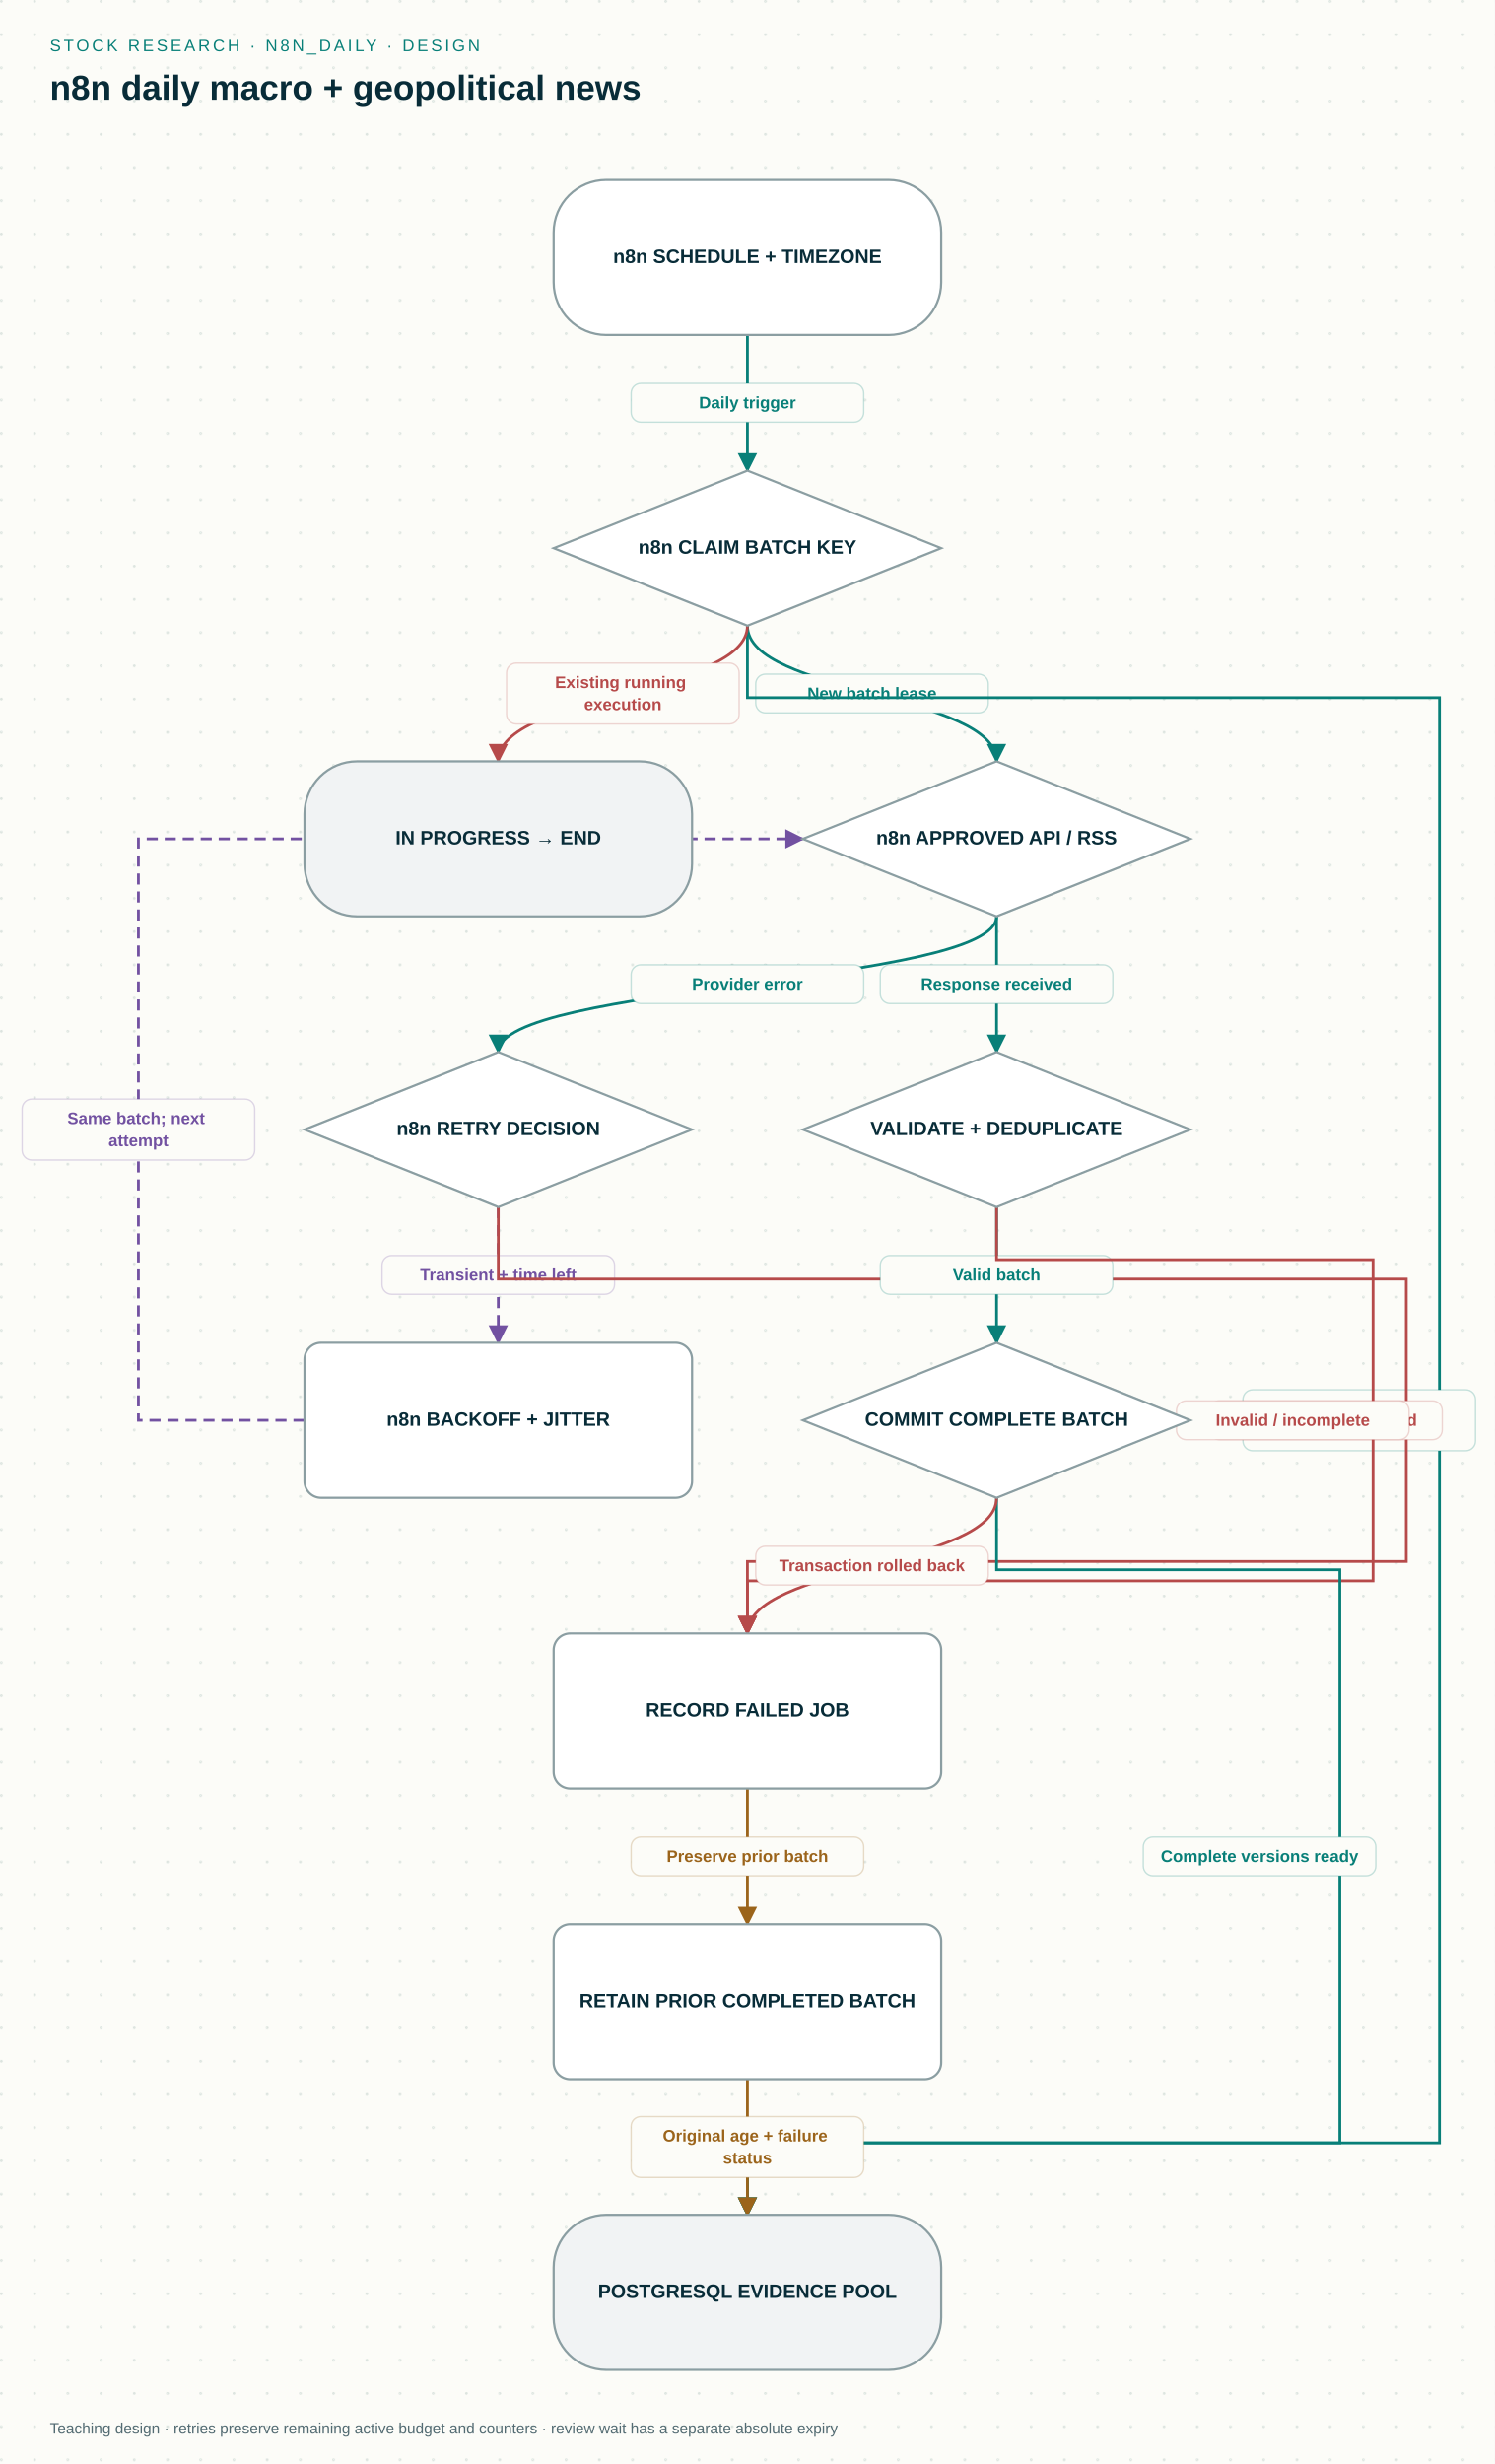
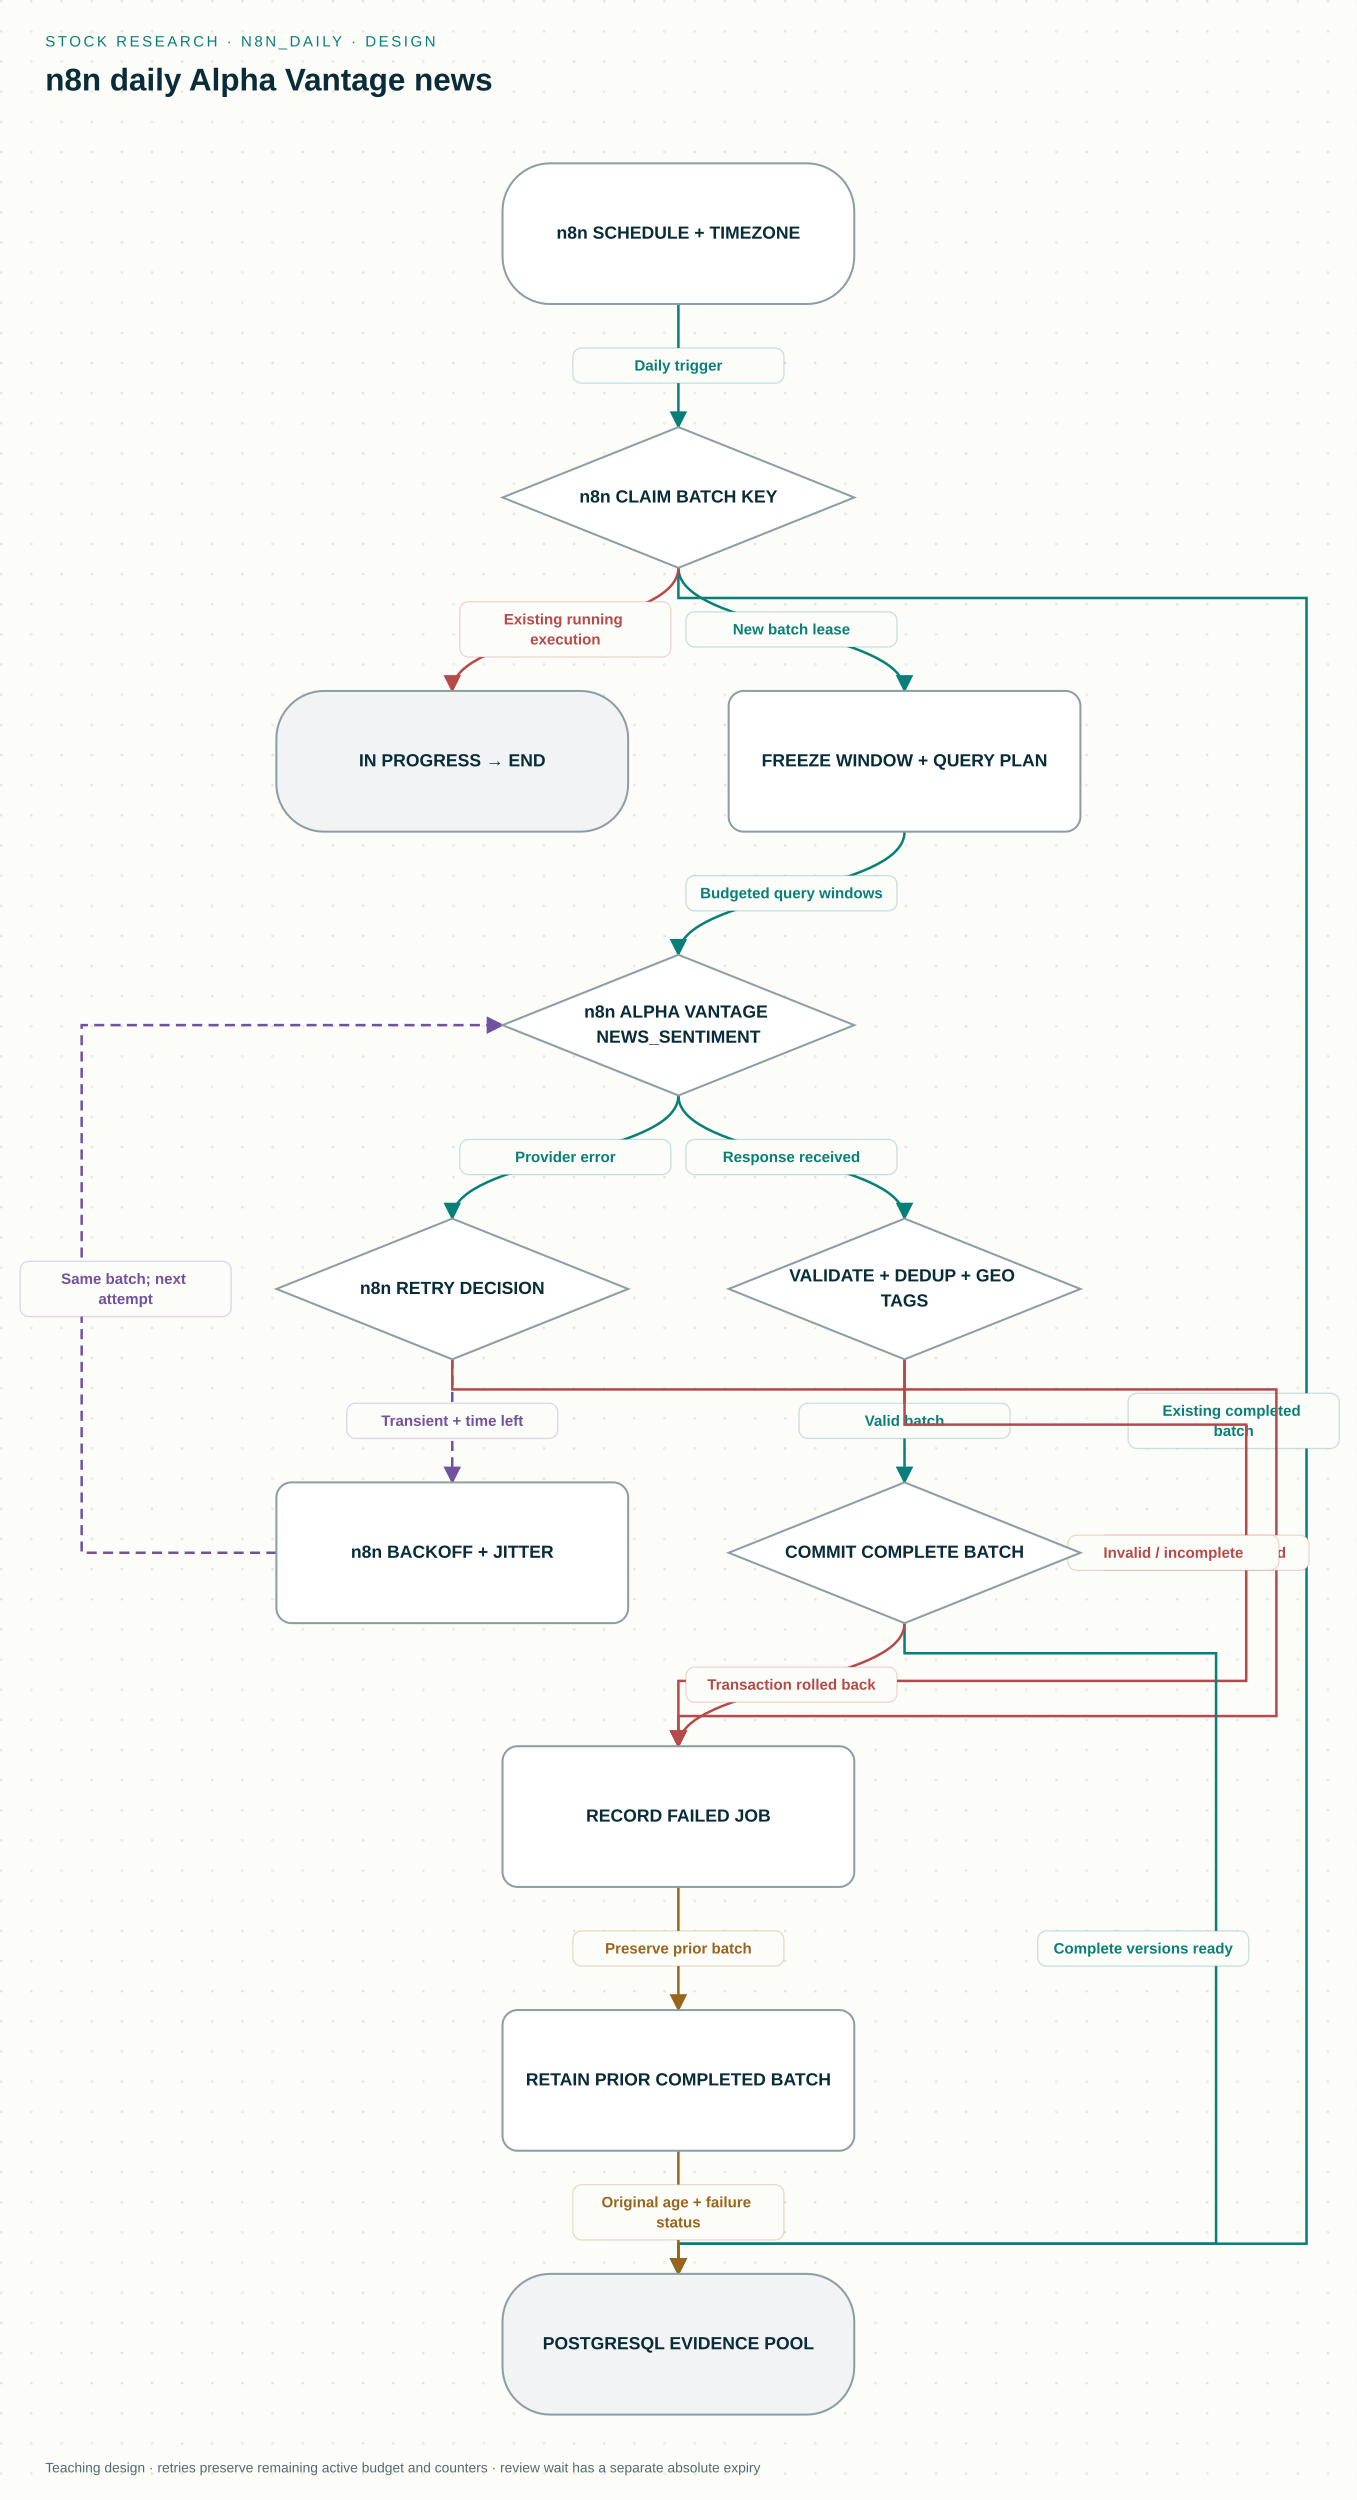
- <svg xmlns="http://www.w3.org/2000/svg" viewBox="0 0 1080 1780" width="1080" height="1780" role="img" aria-label="n8n daily macro + geopolitical news" style="font-family:Arial, &quot;Noto Sans TC&quot;, sans-serif;display:block;max-width:100%;height:auto">
+ <svg xmlns="http://www.w3.org/2000/svg" viewBox="0 0 1080 1990" width="1080" height="1990" role="img" aria-label="n8n daily Alpha Vantage news" style="font-family:Arial, &quot;Noto Sans TC&quot;, sans-serif;display:block;max-width:100%;height:auto">
  <defs>
    <pattern id="n8n_daily-en-grid" width="24" height="24" patternUnits="userSpaceOnUse">
      <circle cx="1" cy="1" r="1" fill="#dce4df" />
    </pattern>
    <marker id="n8n_daily-en-flow" viewBox="0 0 10 10" refX="9" refY="5" markerWidth="7" markerHeight="7" orient="auto-start-reverse">
      <path d="M 0 0 L 10 5 L 0 10 z" fill="#087f78" />
    </marker>
    <marker id="n8n_daily-en-retry" viewBox="0 0 10 10" refX="9" refY="5" markerWidth="7" markerHeight="7" orient="auto-start-reverse">
      <path d="M 0 0 L 10 5 L 0 10 z" fill="#7251a1" />
    </marker>
    <marker id="n8n_daily-en-fallback" viewBox="0 0 10 10" refX="9" refY="5" markerWidth="7" markerHeight="7" orient="auto-start-reverse">
      <path d="M 0 0 L 10 5 L 0 10 z" fill="#9b641b" />
    </marker>
    <marker id="n8n_daily-en-stop" viewBox="0 0 10 10" refX="9" refY="5" markerWidth="7" markerHeight="7" orient="auto-start-reverse">
      <path d="M 0 0 L 10 5 L 0 10 z" fill="#b64a4a" />
    </marker>
  </defs>
-   <rect width="1080" height="1780" fill="#fcfcf8" />
-   <rect width="1080" height="1780" fill="url(#n8n_daily-en-grid)" />
+   <rect width="1080" height="1990" fill="#fcfcf8" />
+   <rect width="1080" height="1990" fill="url(#n8n_daily-en-grid)" />
  <text x="36" y="37" fill="#087f78" font-size="12" letter-spacing="2">STOCK RESEARCH · N8N_DAILY · DESIGN</text>
-   <text x="36" y="72" fill="#082c38" font-size="25" font-weight="700">n8n daily macro + geopolitical news</text>
+   <text x="36" y="72" fill="#082c38" font-size="25" font-weight="700">n8n daily Alpha Vantage news</text>
  <g opacity="1">
    <path d="M 540 242 C 540 291, 540 291, 540 340" fill="none" stroke="#087f78" stroke-width="2" marker-end="url(#n8n_daily-en-flow)" />
    <rect x="456" y="277" width="168" height="28" rx="7" fill="#fcfcf8" stroke="#087f78" stroke-opacity=".23" />
    <text x="540" text-anchor="middle" fill="#087f78" font-size="12" font-weight="600">
      <tspan x="540" y="295">Daily trigger</tspan>
    </text>
  </g>
  <g opacity="1">
    <path d="M 540 452 C 540 501, 720 501, 720 550" fill="none" stroke="#087f78" stroke-width="2" marker-end="url(#n8n_daily-en-flow)" />
    <rect x="546" y="487" width="168" height="28" rx="7" fill="#fcfcf8" stroke="#087f78" stroke-opacity=".23" />
    <text x="630" text-anchor="middle" fill="#087f78" font-size="12" font-weight="600">
      <tspan x="630" y="505">New batch lease</tspan>
    </text>
  </g>
  <g opacity="1">
-     <path d="M 540 452 V 504 H 1040 V 1548 H 540 V 1600" fill="none" stroke="#087f78" stroke-width="2" marker-end="url(#n8n_daily-en-flow)" />
-     <rect x="898" y="1004" width="168" height="44" rx="7" fill="#fcfcf8" stroke="#087f78" stroke-opacity=".23" />
+     <path d="M 720 662 C 720 711, 540 711, 540 760" fill="none" stroke="#087f78" stroke-width="2" marker-end="url(#n8n_daily-en-flow)" />
+     <rect x="546" y="697" width="168" height="28" rx="7" fill="#fcfcf8" stroke="#087f78" stroke-opacity=".23" />
+     <text x="630" text-anchor="middle" fill="#087f78" font-size="12" font-weight="600">
+       <tspan x="630" y="715">Budgeted query windows</tspan>
+     </text>
+   </g>
+   <g opacity="1">
+     <path d="M 540 452 V 476 H 1040 V 1786 H 540 V 1810" fill="none" stroke="#087f78" stroke-width="2" marker-end="url(#n8n_daily-en-flow)" />
+     <rect x="898" y="1109" width="168" height="44" rx="7" fill="#fcfcf8" stroke="#087f78" stroke-opacity=".23" />
    <text x="982" text-anchor="middle" fill="#087f78" font-size="12" font-weight="600">
-       <tspan x="982" y="1022">Existing completed</tspan>
-       <tspan x="982" y="1038">batch</tspan>
+       <tspan x="982" y="1127">Existing completed</tspan>
+       <tspan x="982" y="1143">batch</tspan>
    </text>
  </g>
  <g opacity="1">
    <path d="M 540 452 C 540 501, 360 501, 360 550" fill="none" stroke="#b64a4a" stroke-width="2" marker-end="url(#n8n_daily-en-stop)" />
    <rect x="366" y="479" width="168" height="44" rx="7" fill="#fcfcf8" stroke="#b64a4a" stroke-opacity=".23" />
    <text x="450" text-anchor="middle" fill="#b64a4a" font-size="12" font-weight="600">
      <tspan x="450" y="497">Existing running</tspan>
      <tspan x="450" y="513">execution</tspan>
    </text>
  </g>
  <g opacity="1">
-     <path d="M 720 662 C 720 711, 720 711, 720 760" fill="none" stroke="#087f78" stroke-width="2" marker-end="url(#n8n_daily-en-flow)" />
-     <rect x="636" y="697" width="168" height="28" rx="7" fill="#fcfcf8" stroke="#087f78" stroke-opacity=".23" />
+     <path d="M 540 872 C 540 921, 720 921, 720 970" fill="none" stroke="#087f78" stroke-width="2" marker-end="url(#n8n_daily-en-flow)" />
+     <rect x="546" y="907" width="168" height="28" rx="7" fill="#fcfcf8" stroke="#087f78" stroke-opacity=".23" />
+     <text x="630" text-anchor="middle" fill="#087f78" font-size="12" font-weight="600">
+       <tspan x="630" y="925">Response received</tspan>
+     </text>
+   </g>
+   <g opacity="1">
+     <path d="M 540 872 C 540 921, 360 921, 360 970" fill="none" stroke="#087f78" stroke-width="2" marker-end="url(#n8n_daily-en-flow)" />
+     <rect x="366" y="907" width="168" height="28" rx="7" fill="#fcfcf8" stroke="#087f78" stroke-opacity=".23" />
+     <text x="450" text-anchor="middle" fill="#087f78" font-size="12" font-weight="600">
+       <tspan x="450" y="925">Provider error</tspan>
+     </text>
+   </g>
+   <g opacity="1">
+     <path d="M 360 1082 C 360 1131, 360 1131, 360 1180" fill="none" stroke="#7251a1" stroke-width="2" stroke-dasharray="8 5" marker-end="url(#n8n_daily-en-retry)" />
+     <rect x="276" y="1117" width="168" height="28" rx="7" fill="#fcfcf8" stroke="#7251a1" stroke-opacity=".23" />
+     <text x="360" text-anchor="middle" fill="#7251a1" font-size="12" font-weight="600">
+       <tspan x="360" y="1135">Transient + time left</tspan>
+     </text>
+   </g>
+   <g opacity="1">
+     <path d="M 220 1236 H 65 V 816 H 400" fill="none" stroke="#7251a1" stroke-width="2" stroke-dasharray="8 5" marker-end="url(#n8n_daily-en-retry)" />
+     <rect x="16" y="1004" width="168" height="44" rx="7" fill="#fcfcf8" stroke="#7251a1" stroke-opacity=".23" />
+     <text x="100" text-anchor="middle" fill="#7251a1" font-size="12" font-weight="600">
+       <tspan x="100" y="1022">Same batch; next</tspan>
+       <tspan x="100" y="1038">attempt</tspan>
+     </text>
+   </g>
+   <g opacity="1">
+     <path d="M 360 1082 V 1106 H 1016 V 1366 H 540 V 1390" fill="none" stroke="#b64a4a" stroke-width="2" marker-end="url(#n8n_daily-en-stop)" />
+     <rect x="874" y="1222" width="168" height="28" rx="7" fill="#fcfcf8" stroke="#b64a4a" stroke-opacity=".23" />
+     <text x="958" text-anchor="middle" fill="#b64a4a" font-size="12" font-weight="600">
+       <tspan x="958" y="1240">Permanent / exhausted</tspan>
+     </text>
+   </g>
+   <g opacity="1">
+     <path d="M 720 1082 C 720 1131, 720 1131, 720 1180" fill="none" stroke="#087f78" stroke-width="2" marker-end="url(#n8n_daily-en-flow)" />
+     <rect x="636" y="1117" width="168" height="28" rx="7" fill="#fcfcf8" stroke="#087f78" stroke-opacity=".23" />
    <text x="720" text-anchor="middle" fill="#087f78" font-size="12" font-weight="600">
-       <tspan x="720" y="715">Response received</tspan>
-     </text>
-   </g>
-   <g opacity="1">
-     <path d="M 720 662 C 720 711, 360 711, 360 760" fill="none" stroke="#087f78" stroke-width="2" marker-end="url(#n8n_daily-en-flow)" />
-     <rect x="456" y="697" width="168" height="28" rx="7" fill="#fcfcf8" stroke="#087f78" stroke-opacity=".23" />
-     <text x="540" text-anchor="middle" fill="#087f78" font-size="12" font-weight="600">
-       <tspan x="540" y="715">Provider error</tspan>
-     </text>
-   </g>
-   <g opacity="1">
-     <path d="M 360 872 C 360 921, 360 921, 360 970" fill="none" stroke="#7251a1" stroke-width="2" stroke-dasharray="8 5" marker-end="url(#n8n_daily-en-retry)" />
-     <rect x="276" y="907" width="168" height="28" rx="7" fill="#fcfcf8" stroke="#7251a1" stroke-opacity=".23" />
-     <text x="360" text-anchor="middle" fill="#7251a1" font-size="12" font-weight="600">
-       <tspan x="360" y="925">Transient + time left</tspan>
-     </text>
-   </g>
-   <g opacity="1">
-     <path d="M 220 1026 H 100 V 606 H 580" fill="none" stroke="#7251a1" stroke-width="2" stroke-dasharray="8 5" marker-end="url(#n8n_daily-en-retry)" />
-     <rect x="16" y="794" width="168" height="44" rx="7" fill="#fcfcf8" stroke="#7251a1" stroke-opacity=".23" />
-     <text x="100" text-anchor="middle" fill="#7251a1" font-size="12" font-weight="600">
-       <tspan x="100" y="812">Same batch; next</tspan>
-       <tspan x="100" y="828">attempt</tspan>
-     </text>
-   </g>
-   <g opacity="1">
-     <path d="M 360 872 V 924 H 1016 V 1128 H 540 V 1180" fill="none" stroke="#b64a4a" stroke-width="2" marker-end="url(#n8n_daily-en-stop)" />
-     <rect x="874" y="1012" width="168" height="28" rx="7" fill="#fcfcf8" stroke="#b64a4a" stroke-opacity=".23" />
-     <text x="958" text-anchor="middle" fill="#b64a4a" font-size="12" font-weight="600">
-       <tspan x="958" y="1030">Permanent / exhausted</tspan>
-     </text>
-   </g>
-   <g opacity="1">
-     <path d="M 720 872 C 720 921, 720 921, 720 970" fill="none" stroke="#087f78" stroke-width="2" marker-end="url(#n8n_daily-en-flow)" />
-     <rect x="636" y="907" width="168" height="28" rx="7" fill="#fcfcf8" stroke="#087f78" stroke-opacity=".23" />
-     <text x="720" text-anchor="middle" fill="#087f78" font-size="12" font-weight="600">
-       <tspan x="720" y="925">Valid batch</tspan>
-     </text>
-   </g>
-   <g opacity="1">
-     <path d="M 720 872 V 910 H 992 V 1142 H 540 V 1180" fill="none" stroke="#b64a4a" stroke-width="2" marker-end="url(#n8n_daily-en-stop)" />
-     <rect x="850" y="1012" width="168" height="28" rx="7" fill="#fcfcf8" stroke="#b64a4a" stroke-opacity=".23" />
+       <tspan x="720" y="1135">Valid batch</tspan>
+     </text>
+   </g>
+   <g opacity="1">
+     <path d="M 720 1082 V 1134 H 992 V 1338 H 540 V 1390" fill="none" stroke="#b64a4a" stroke-width="2" marker-end="url(#n8n_daily-en-stop)" />
+     <rect x="850" y="1222" width="168" height="28" rx="7" fill="#fcfcf8" stroke="#b64a4a" stroke-opacity=".23" />
    <text x="934" text-anchor="middle" fill="#b64a4a" font-size="12" font-weight="600">
-       <tspan x="934" y="1030">Invalid / incomplete</tspan>
-     </text>
-   </g>
-   <g opacity="1">
-     <path d="M 720 1082 V 1134 H 968 V 1548 H 540 V 1600" fill="none" stroke="#087f78" stroke-width="2" marker-end="url(#n8n_daily-en-flow)" />
-     <rect x="826" y="1327" width="168" height="28" rx="7" fill="#fcfcf8" stroke="#087f78" stroke-opacity=".23" />
+       <tspan x="934" y="1240">Invalid / incomplete</tspan>
+     </text>
+   </g>
+   <g opacity="1">
+     <path d="M 720 1292 V 1316 H 968 V 1786 H 540 V 1810" fill="none" stroke="#087f78" stroke-width="2" marker-end="url(#n8n_daily-en-flow)" />
+     <rect x="826" y="1537" width="168" height="28" rx="7" fill="#fcfcf8" stroke="#087f78" stroke-opacity=".23" />
    <text x="910" text-anchor="middle" fill="#087f78" font-size="12" font-weight="600">
-       <tspan x="910" y="1345">Complete versions ready</tspan>
-     </text>
-   </g>
-   <g opacity="1">
-     <path d="M 720 1082 C 720 1131, 540 1131, 540 1180" fill="none" stroke="#b64a4a" stroke-width="2" marker-end="url(#n8n_daily-en-stop)" />
-     <rect x="546" y="1117" width="168" height="28" rx="7" fill="#fcfcf8" stroke="#b64a4a" stroke-opacity=".23" />
+       <tspan x="910" y="1555">Complete versions ready</tspan>
+     </text>
+   </g>
+   <g opacity="1">
+     <path d="M 720 1292 C 720 1341, 540 1341, 540 1390" fill="none" stroke="#b64a4a" stroke-width="2" marker-end="url(#n8n_daily-en-stop)" />
+     <rect x="546" y="1327" width="168" height="28" rx="7" fill="#fcfcf8" stroke="#b64a4a" stroke-opacity=".23" />
    <text x="630" text-anchor="middle" fill="#b64a4a" font-size="12" font-weight="600">
-       <tspan x="630" y="1135">Transaction rolled back</tspan>
-     </text>
-   </g>
-   <g opacity="1">
-     <path d="M 540 1292 C 540 1341, 540 1341, 540 1390" fill="none" stroke="#9b641b" stroke-width="2" marker-end="url(#n8n_daily-en-fallback)" />
-     <rect x="456" y="1327" width="168" height="28" rx="7" fill="#fcfcf8" stroke="#9b641b" stroke-opacity=".23" />
+       <tspan x="630" y="1345">Transaction rolled back</tspan>
+     </text>
+   </g>
+   <g opacity="1">
+     <path d="M 540 1502 C 540 1551, 540 1551, 540 1600" fill="none" stroke="#9b641b" stroke-width="2" marker-end="url(#n8n_daily-en-fallback)" />
+     <rect x="456" y="1537" width="168" height="28" rx="7" fill="#fcfcf8" stroke="#9b641b" stroke-opacity=".23" />
    <text x="540" text-anchor="middle" fill="#9b641b" font-size="12" font-weight="600">
-       <tspan x="540" y="1345">Preserve prior batch</tspan>
-     </text>
-   </g>
-   <g opacity="1">
-     <path d="M 540 1502 C 540 1551, 540 1551, 540 1600" fill="none" stroke="#9b641b" stroke-width="2" marker-end="url(#n8n_daily-en-fallback)" />
-     <rect x="456" y="1529" width="168" height="44" rx="7" fill="#fcfcf8" stroke="#9b641b" stroke-opacity=".23" />
+       <tspan x="540" y="1555">Preserve prior batch</tspan>
+     </text>
+   </g>
+   <g opacity="1">
+     <path d="M 540 1712 C 540 1761, 540 1761, 540 1810" fill="none" stroke="#9b641b" stroke-width="2" marker-end="url(#n8n_daily-en-fallback)" />
+     <rect x="456" y="1739" width="168" height="44" rx="7" fill="#fcfcf8" stroke="#9b641b" stroke-opacity=".23" />
    <text x="540" text-anchor="middle" fill="#9b641b" font-size="12" font-weight="600">
-       <tspan x="540" y="1547">Original age + failure</tspan>
-       <tspan x="540" y="1563">status</tspan>
+       <tspan x="540" y="1757">Original age + failure</tspan>
+       <tspan x="540" y="1773">status</tspan>
    </text>
  </g>
  <g data-node-id="schedule" aria-label="n8n SCHEDULE + TIMEZONE">
    <rect x="400" y="130" width="280" height="112" rx="38" fill="#fff" stroke="#8b9ea2" stroke-width="1.6" />
    <text x="540" text-anchor="middle" fill="#082c38" font-size="14" font-weight="600" pointer-events="none">
      <tspan x="540" y="190">n8n SCHEDULE + TIMEZONE</tspan>
    </text>
  </g>
  <g data-node-id="claim" aria-label="n8n CLAIM BATCH KEY">
    <polygon points="540,340 680,396 540,452 400,396" fill="#fff" stroke="#8b9ea2" stroke-width="1.6" />
    <text x="540" text-anchor="middle" fill="#082c38" font-size="14" font-weight="600" pointer-events="none">
      <tspan x="540" y="400">n8n CLAIM BATCH KEY</tspan>
    </text>
  </g>
  <g data-node-id="pending" aria-label="IN PROGRESS → END">
    <rect x="220" y="550" width="280" height="112" rx="38" fill="#f1f3f4" stroke="#8b9ea2" stroke-width="1.6" />
    <text x="360" text-anchor="middle" fill="#082c38" font-size="14" font-weight="600" pointer-events="none">
      <tspan x="360" y="610">IN PROGRESS → END</tspan>
    </text>
  </g>
-   <g data-node-id="fetch" aria-label="n8n APPROVED API / RSS">
-     <polygon points="720,550 860,606 720,662 580,606" fill="#fff" stroke="#8b9ea2" stroke-width="1.6" />
+   <g data-node-id="plan" aria-label="FREEZE WINDOW + QUERY PLAN">
+     <rect x="580" y="550" width="280" height="112" rx="12" fill="#fff" stroke="#8b9ea2" stroke-width="1.6" />
    <text x="720" text-anchor="middle" fill="#082c38" font-size="14" font-weight="600" pointer-events="none">
-       <tspan x="720" y="610">n8n APPROVED API / RSS</tspan>
+       <tspan x="720" y="610">FREEZE WINDOW + QUERY PLAN</tspan>
+     </text>
+   </g>
+   <g data-node-id="fetch" aria-label="n8n ALPHA VANTAGE NEWS_SENTIMENT">
+     <polygon points="540,760 680,816 540,872 400,816" fill="#fff" stroke="#8b9ea2" stroke-width="1.6" />
+     <text x="540" text-anchor="middle" fill="#082c38" font-size="14" font-weight="600" pointer-events="none">
+       <tspan x="540" y="810">n8n ALPHA VANTAGE</tspan>
+       <tspan x="540" y="830">NEWS_SENTIMENT</tspan>
    </text>
  </g>
  <g data-node-id="retry" aria-label="n8n RETRY DECISION">
-     <polygon points="360,760 500,816 360,872 220,816" fill="#fff" stroke="#8b9ea2" stroke-width="1.6" />
+     <polygon points="360,970 500,1026 360,1082 220,1026" fill="#fff" stroke="#8b9ea2" stroke-width="1.6" />
    <text x="360" text-anchor="middle" fill="#082c38" font-size="14" font-weight="600" pointer-events="none">
-       <tspan x="360" y="820">n8n RETRY DECISION</tspan>
-     </text>
-   </g>
-   <g data-node-id="normalize" aria-label="VALIDATE + DEDUPLICATE">
-     <polygon points="720,760 860,816 720,872 580,816" fill="#fff" stroke="#8b9ea2" stroke-width="1.6" />
-     <text x="720" text-anchor="middle" fill="#082c38" font-size="14" font-weight="600" pointer-events="none">
-       <tspan x="720" y="820">VALIDATE + DEDUPLICATE</tspan>
-     </text>
-   </g>
-   <g data-node-id="wait" aria-label="n8n BACKOFF + JITTER">
-     <rect x="220" y="970" width="280" height="112" rx="12" fill="#fff" stroke="#8b9ea2" stroke-width="1.6" />
-     <text x="360" text-anchor="middle" fill="#082c38" font-size="14" font-weight="600" pointer-events="none">
-       <tspan x="360" y="1030">n8n BACKOFF + JITTER</tspan>
-     </text>
-   </g>
-   <g data-node-id="commit" aria-label="COMMIT COMPLETE BATCH">
+       <tspan x="360" y="1030">n8n RETRY DECISION</tspan>
+     </text>
+   </g>
+   <g data-node-id="normalize" aria-label="VALIDATE + DEDUP + GEO TAGS">
    <polygon points="720,970 860,1026 720,1082 580,1026" fill="#fff" stroke="#8b9ea2" stroke-width="1.6" />
    <text x="720" text-anchor="middle" fill="#082c38" font-size="14" font-weight="600" pointer-events="none">
-       <tspan x="720" y="1030">COMMIT COMPLETE BATCH</tspan>
+       <tspan x="720" y="1020">VALIDATE + DEDUP + GEO</tspan>
+       <tspan x="720" y="1040">TAGS</tspan>
+     </text>
+   </g>
+   <g data-node-id="wait" aria-label="n8n BACKOFF + JITTER">
+     <rect x="220" y="1180" width="280" height="112" rx="12" fill="#fff" stroke="#8b9ea2" stroke-width="1.6" />
+     <text x="360" text-anchor="middle" fill="#082c38" font-size="14" font-weight="600" pointer-events="none">
+       <tspan x="360" y="1240">n8n BACKOFF + JITTER</tspan>
+     </text>
+   </g>
+   <g data-node-id="commit" aria-label="COMMIT COMPLETE BATCH">
+     <polygon points="720,1180 860,1236 720,1292 580,1236" fill="#fff" stroke="#8b9ea2" stroke-width="1.6" />
+     <text x="720" text-anchor="middle" fill="#082c38" font-size="14" font-weight="600" pointer-events="none">
+       <tspan x="720" y="1240">COMMIT COMPLETE BATCH</tspan>
    </text>
  </g>
  <g data-node-id="failure" aria-label="RECORD FAILED JOB">
-     <rect x="400" y="1180" width="280" height="112" rx="12" fill="#fff" stroke="#8b9ea2" stroke-width="1.6" />
-     <text x="540" text-anchor="middle" fill="#082c38" font-size="14" font-weight="600" pointer-events="none">
-       <tspan x="540" y="1240">RECORD FAILED JOB</tspan>
+     <rect x="400" y="1390" width="280" height="112" rx="12" fill="#fff" stroke="#8b9ea2" stroke-width="1.6" />
+     <text x="540" text-anchor="middle" fill="#082c38" font-size="14" font-weight="600" pointer-events="none">
+       <tspan x="540" y="1450">RECORD FAILED JOB</tspan>
    </text>
  </g>
  <g data-node-id="prior" aria-label="RETAIN PRIOR COMPLETED BATCH">
-     <rect x="400" y="1390" width="280" height="112" rx="12" fill="#fff" stroke="#8b9ea2" stroke-width="1.6" />
-     <text x="540" text-anchor="middle" fill="#082c38" font-size="14" font-weight="600" pointer-events="none">
-       <tspan x="540" y="1450">RETAIN PRIOR COMPLETED BATCH</tspan>
+     <rect x="400" y="1600" width="280" height="112" rx="12" fill="#fff" stroke="#8b9ea2" stroke-width="1.6" />
+     <text x="540" text-anchor="middle" fill="#082c38" font-size="14" font-weight="600" pointer-events="none">
+       <tspan x="540" y="1660">RETAIN PRIOR COMPLETED BATCH</tspan>
    </text>
  </g>
  <g data-node-id="pool" aria-label="POSTGRESQL EVIDENCE POOL">
-     <rect x="400" y="1600" width="280" height="112" rx="38" fill="#f1f3f4" stroke="#8b9ea2" stroke-width="1.6" />
-     <text x="540" text-anchor="middle" fill="#082c38" font-size="14" font-weight="600" pointer-events="none">
-       <tspan x="540" y="1660">POSTGRESQL EVIDENCE POOL</tspan>
-     </text>
-   </g>
-   <text x="36" y="1758" font-size="11" fill="#536b72">Teaching design · retries preserve remaining active budget and counters · review wait has a separate absolute expiry</text>
+     <rect x="400" y="1810" width="280" height="112" rx="38" fill="#f1f3f4" stroke="#8b9ea2" stroke-width="1.6" />
+     <text x="540" text-anchor="middle" fill="#082c38" font-size="14" font-weight="600" pointer-events="none">
+       <tspan x="540" y="1870">POSTGRESQL EVIDENCE POOL</tspan>
+     </text>
+   </g>
+   <text x="36" y="1968" font-size="11" fill="#536b72">Teaching design · retries preserve remaining active budget and counters · review wait has a separate absolute expiry</text>
</svg>
